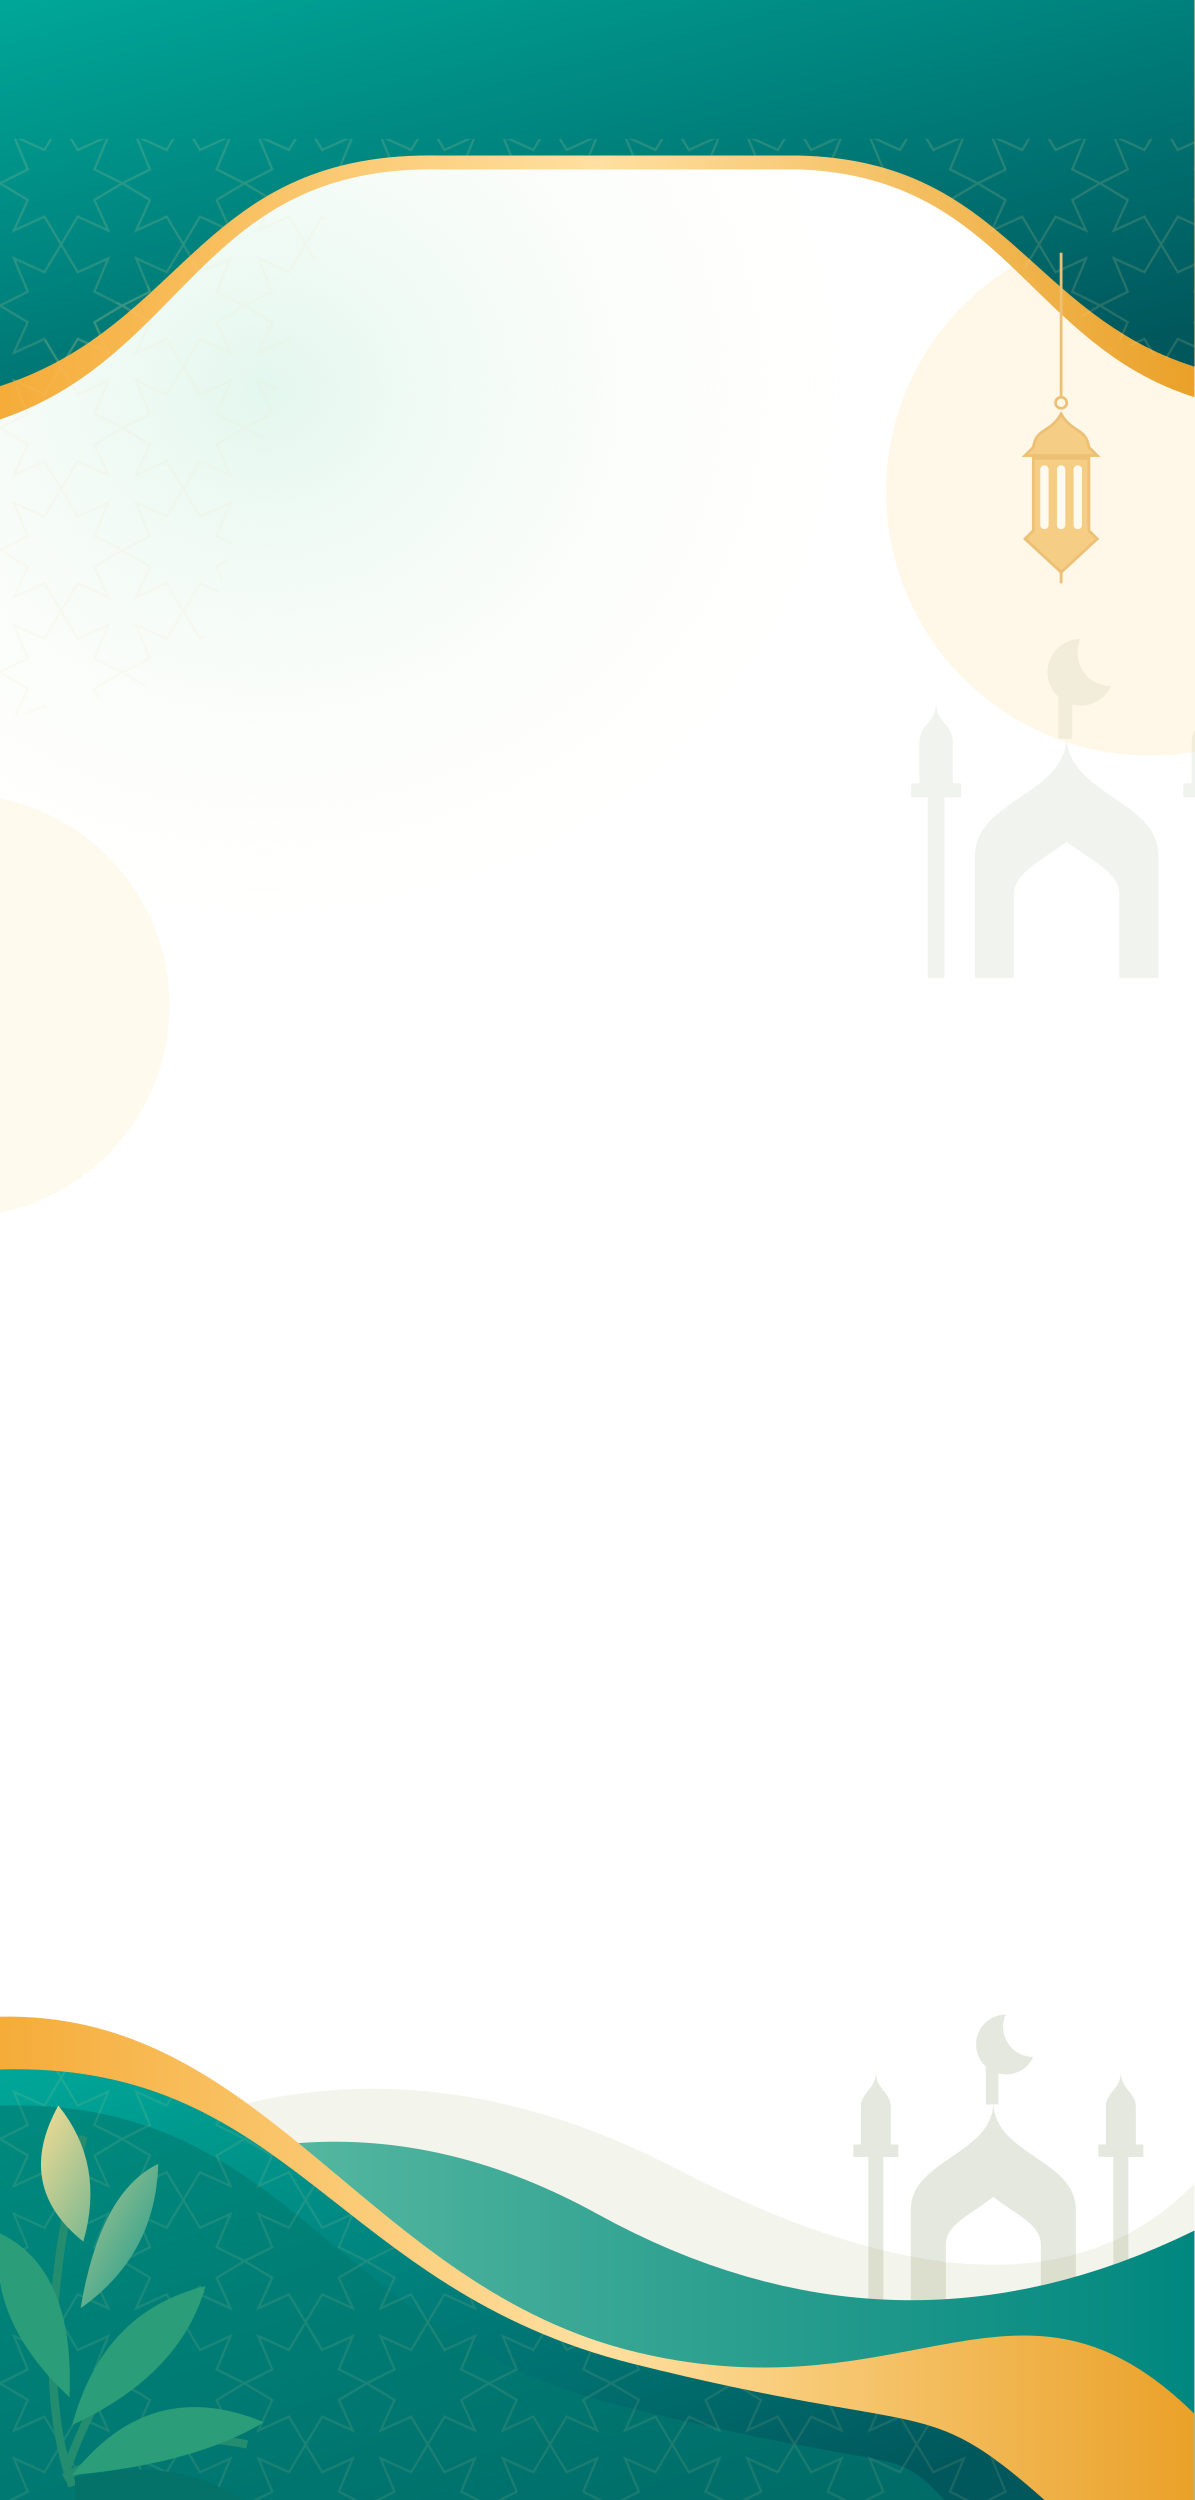
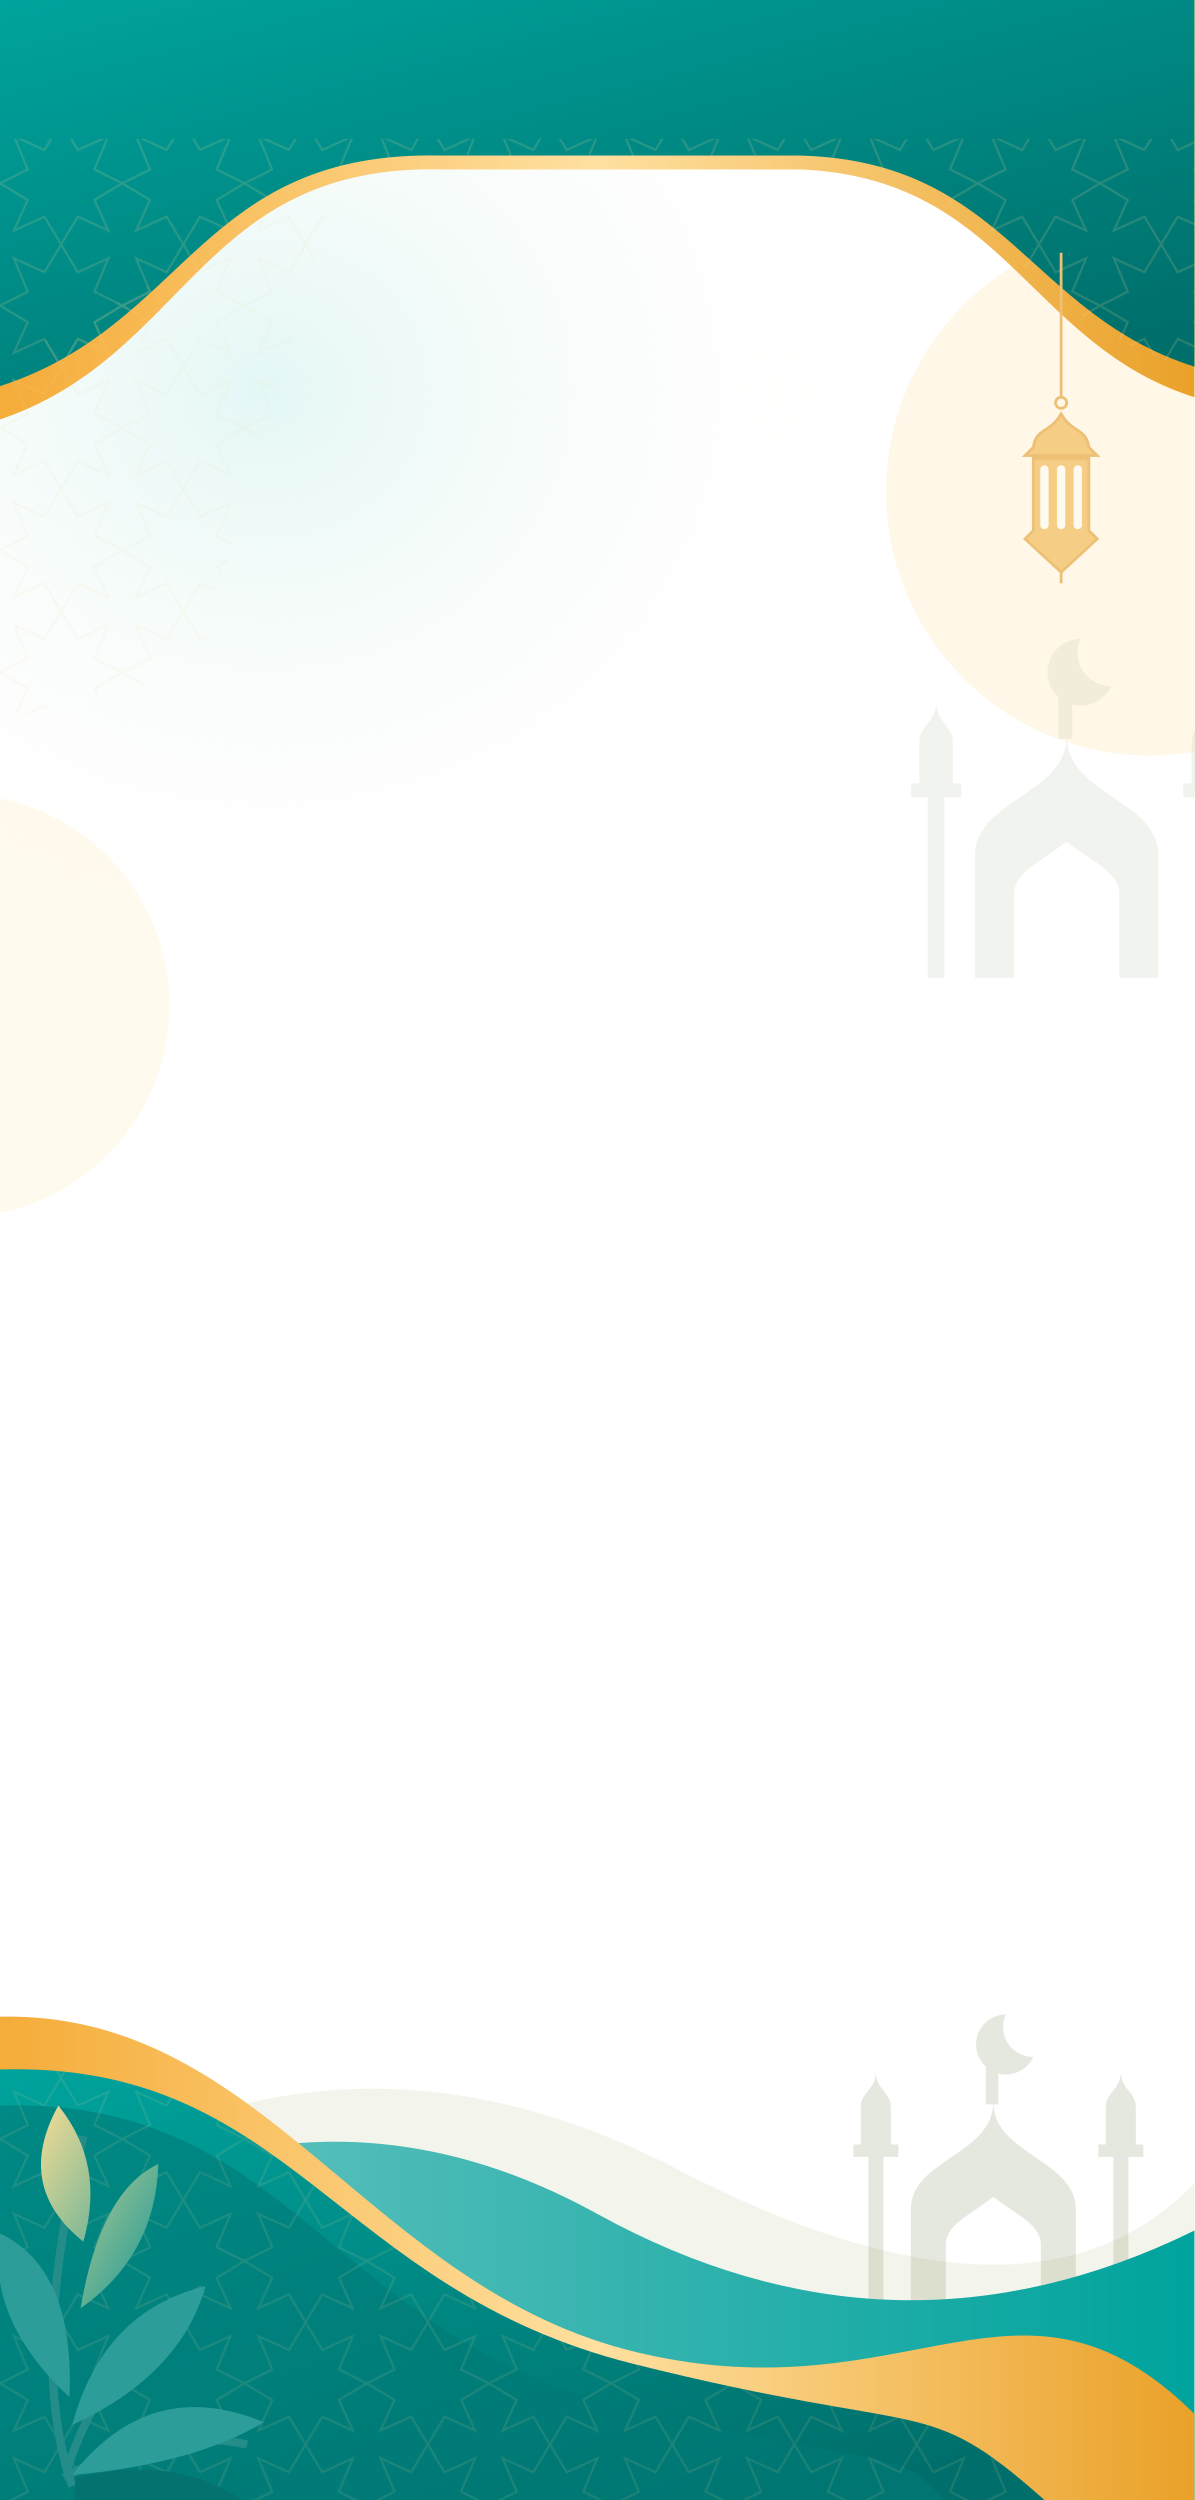
<svg xmlns="http://www.w3.org/2000/svg" viewBox="0 0 430 900" preserveAspectRatio="none">
  <defs>
    <linearGradient id="teal" x2=".8" y2="1">
-       <stop stop-color="#00a799" />
-       <stop offset="1" stop-color="#00585d" />
+       <stop stop-color="#00a39d" />
+       <stop offset="1" stop-color="#006f6b" />
    </linearGradient>
    <linearGradient id="mint">
-       <stop stop-color="#70c6aa" />
-       <stop offset="1" stop-color="#00877f" />
+       <stop stop-color="#70c6c3" />
+       <stop offset="1" stop-color="#00a39d" />
    </linearGradient>
    <linearGradient id="gold">
      <stop stop-color="#f5ac39" />
      <stop offset=".5" stop-color="#ffe0a0" />
      <stop offset="1" stop-color="#eaa129" />
    </linearGradient>
    <linearGradient id="leaf" x2="1" y2="1">
      <stop stop-color="#f3dc95" />
-       <stop offset="1" stop-color="#17998a" />
+       <stop offset="1" stop-color="#179994" />
    </linearGradient>
    <radialGradient id="glow">
-       <stop stop-color="#e3f7ef" />
+       <stop stop-color="#e3f7f6" />
      <stop offset="1" stop-color="#fffdf7" stop-opacity="0" />
    </radialGradient>
    <pattern id="pattern" width="44" height="44" patternUnits="userSpaceOnUse">
      <path d="M22 0 28 10 39 5 34 17 44 22 34 28 39 39 28 34 22 44 16 34 5 39 10 28 0 22 10 17 5 5 16 10Z" fill="none" stroke="#ecd494" stroke-width=".8" />
    </pattern>
    <g id="mosque" fill="#89986b">
      <path d="M31 130v-44c0-20 33-22 33-43 0 21 33 23 33 43v44H83v-30c0-8-10-12-19-19-9 7-19 11-19 19v30Z" />
      <path d="M61 44v-17h5v17ZM14 130V65H8v-5h3V45c0-6 6-7 6-14 0 7 6 8 6 14v15h3v5h-6v65ZM112 130V65h-6v-5h3V45c0-6 6-7 6-14 0 7 6 8 6 14v15h3v5h-6v65Z" />
      <path d="M69 8a12 12 0 1 0 11 17A12 12 0 0 1 69 8Z" />
    </g>
  </defs>
  <ellipse cx="95" cy="140" rx="220" ry="200" fill="url(#glow)" />
  <circle cx="414" cy="177" r="95" fill="#fff2d6" opacity=".55" />
  <circle cx="-15" cy="362" r="76" fill="#fff2d6" opacity=".42" />
  <path d="M0 0H430V143C370 124 362 64 288 61H159C72 59 68 128 0 151Z" fill="url(#gold)" />
  <path d="M0 0H430V132C370 113 362 58 288 56H159C72 54 68 117 0 139Z" fill="url(#teal)" />
  <path d="M0 50H430V133C359 113 363 59 282 56H159C72 54 68 117 0 139Z" fill="url(#pattern)" opacity=".17" />
  <path d="M0 130C66 100 88 78 122 64L70 243 0 259Z" fill="url(#pattern)" opacity=".1" />
  <g stroke="#ecc075" fill="#f5cd84" transform="translate(382 91)">
    <path d="M0 0v52" fill="none" />
    <circle cy="54" r="2" fill="none" />
    <path d="M0 58c-4 7-9 5-10 12l-3 3h26l-3-3C9 63 4 65 0 58ZM-10 74h20v26l3 3-13 12-13-12 3-3Z" />
    <path d="M-6 78v20M0 78v20M6 78v20" stroke="#fffaf0" stroke-width="3" stroke-linecap="round" />
    <path d="M0 114v5" />
  </g>
  <use href="#mosque" x="320" y="222" width="110" height="160" opacity=".12" />
  <path d="M0 799Q117 715 244 781T430 786V900H0Z" fill="#e8ead8" opacity=".5" />
  <use href="#mosque" transform="translate(300 718) scale(.9)" opacity=".22" />
  <path d="M0 813Q108 738 215 797T430 803V900H0Z" fill="url(#mint)" />
  <path d="M0 726C96 724 132 824 230 847S367 807 430 869V900H0Z" fill="url(#gold)" />
  <path d="M0 745C105 742 120 824 228 851S332 861 376 900H0Z" fill="url(#teal)" />
-   <path d="M0 758C105 755 118 840 223 866S320 879 340 900H0Z" fill="#007a70" opacity=".6" />
+   <path d="M0 758C105 755 118 840 223 866S320 879 340 900H0Z" fill="#007a76" opacity=".6" />
  <path d="M0 745C105 742 120 824 228 851S332 861 376 900H0Z" fill="url(#pattern)" opacity=".12" />
  <g transform="translate(26 895)">
-     <path d="M0 0Q-16-46 4-126M-2-6Q14-52 47-71M-3-3Q30-22 63-15" fill="none" stroke="#248d70" stroke-width="3" />
+     <path d="M0 0Q-16-46 4-126M-2-6Q14-52 47-71M-3-3Q30-22 63-15" fill="none" stroke="#248d89" stroke-width="3" />
    <path d="M4-88Q-21-108-5-137 12-116 4-88ZM3-64Q10-106 31-116 30-83 3-64Z" fill="url(#leaf)" />
-     <path d="M-1-32Q-31-60-26-91 1-78-1-32ZM0-22Q11-63 48-72 39-40 0-22ZM0-4Q28-40 69-23 44-8 0-4Z" fill="#2c9d79" />
-     <path d="M1-3Q42-13 69 11H1Z" fill="#047269" />
+     <path d="M-1-32Q-31-60-26-91 1-78-1-32ZM0-22Q11-63 48-72 39-40 0-22ZM0-4Q28-40 69-23 44-8 0-4Z" fill="#2c9d99" />
+     <path d="M1-3Q42-13 69 11H1Z" fill="#04726e" />
  </g>
</svg>
